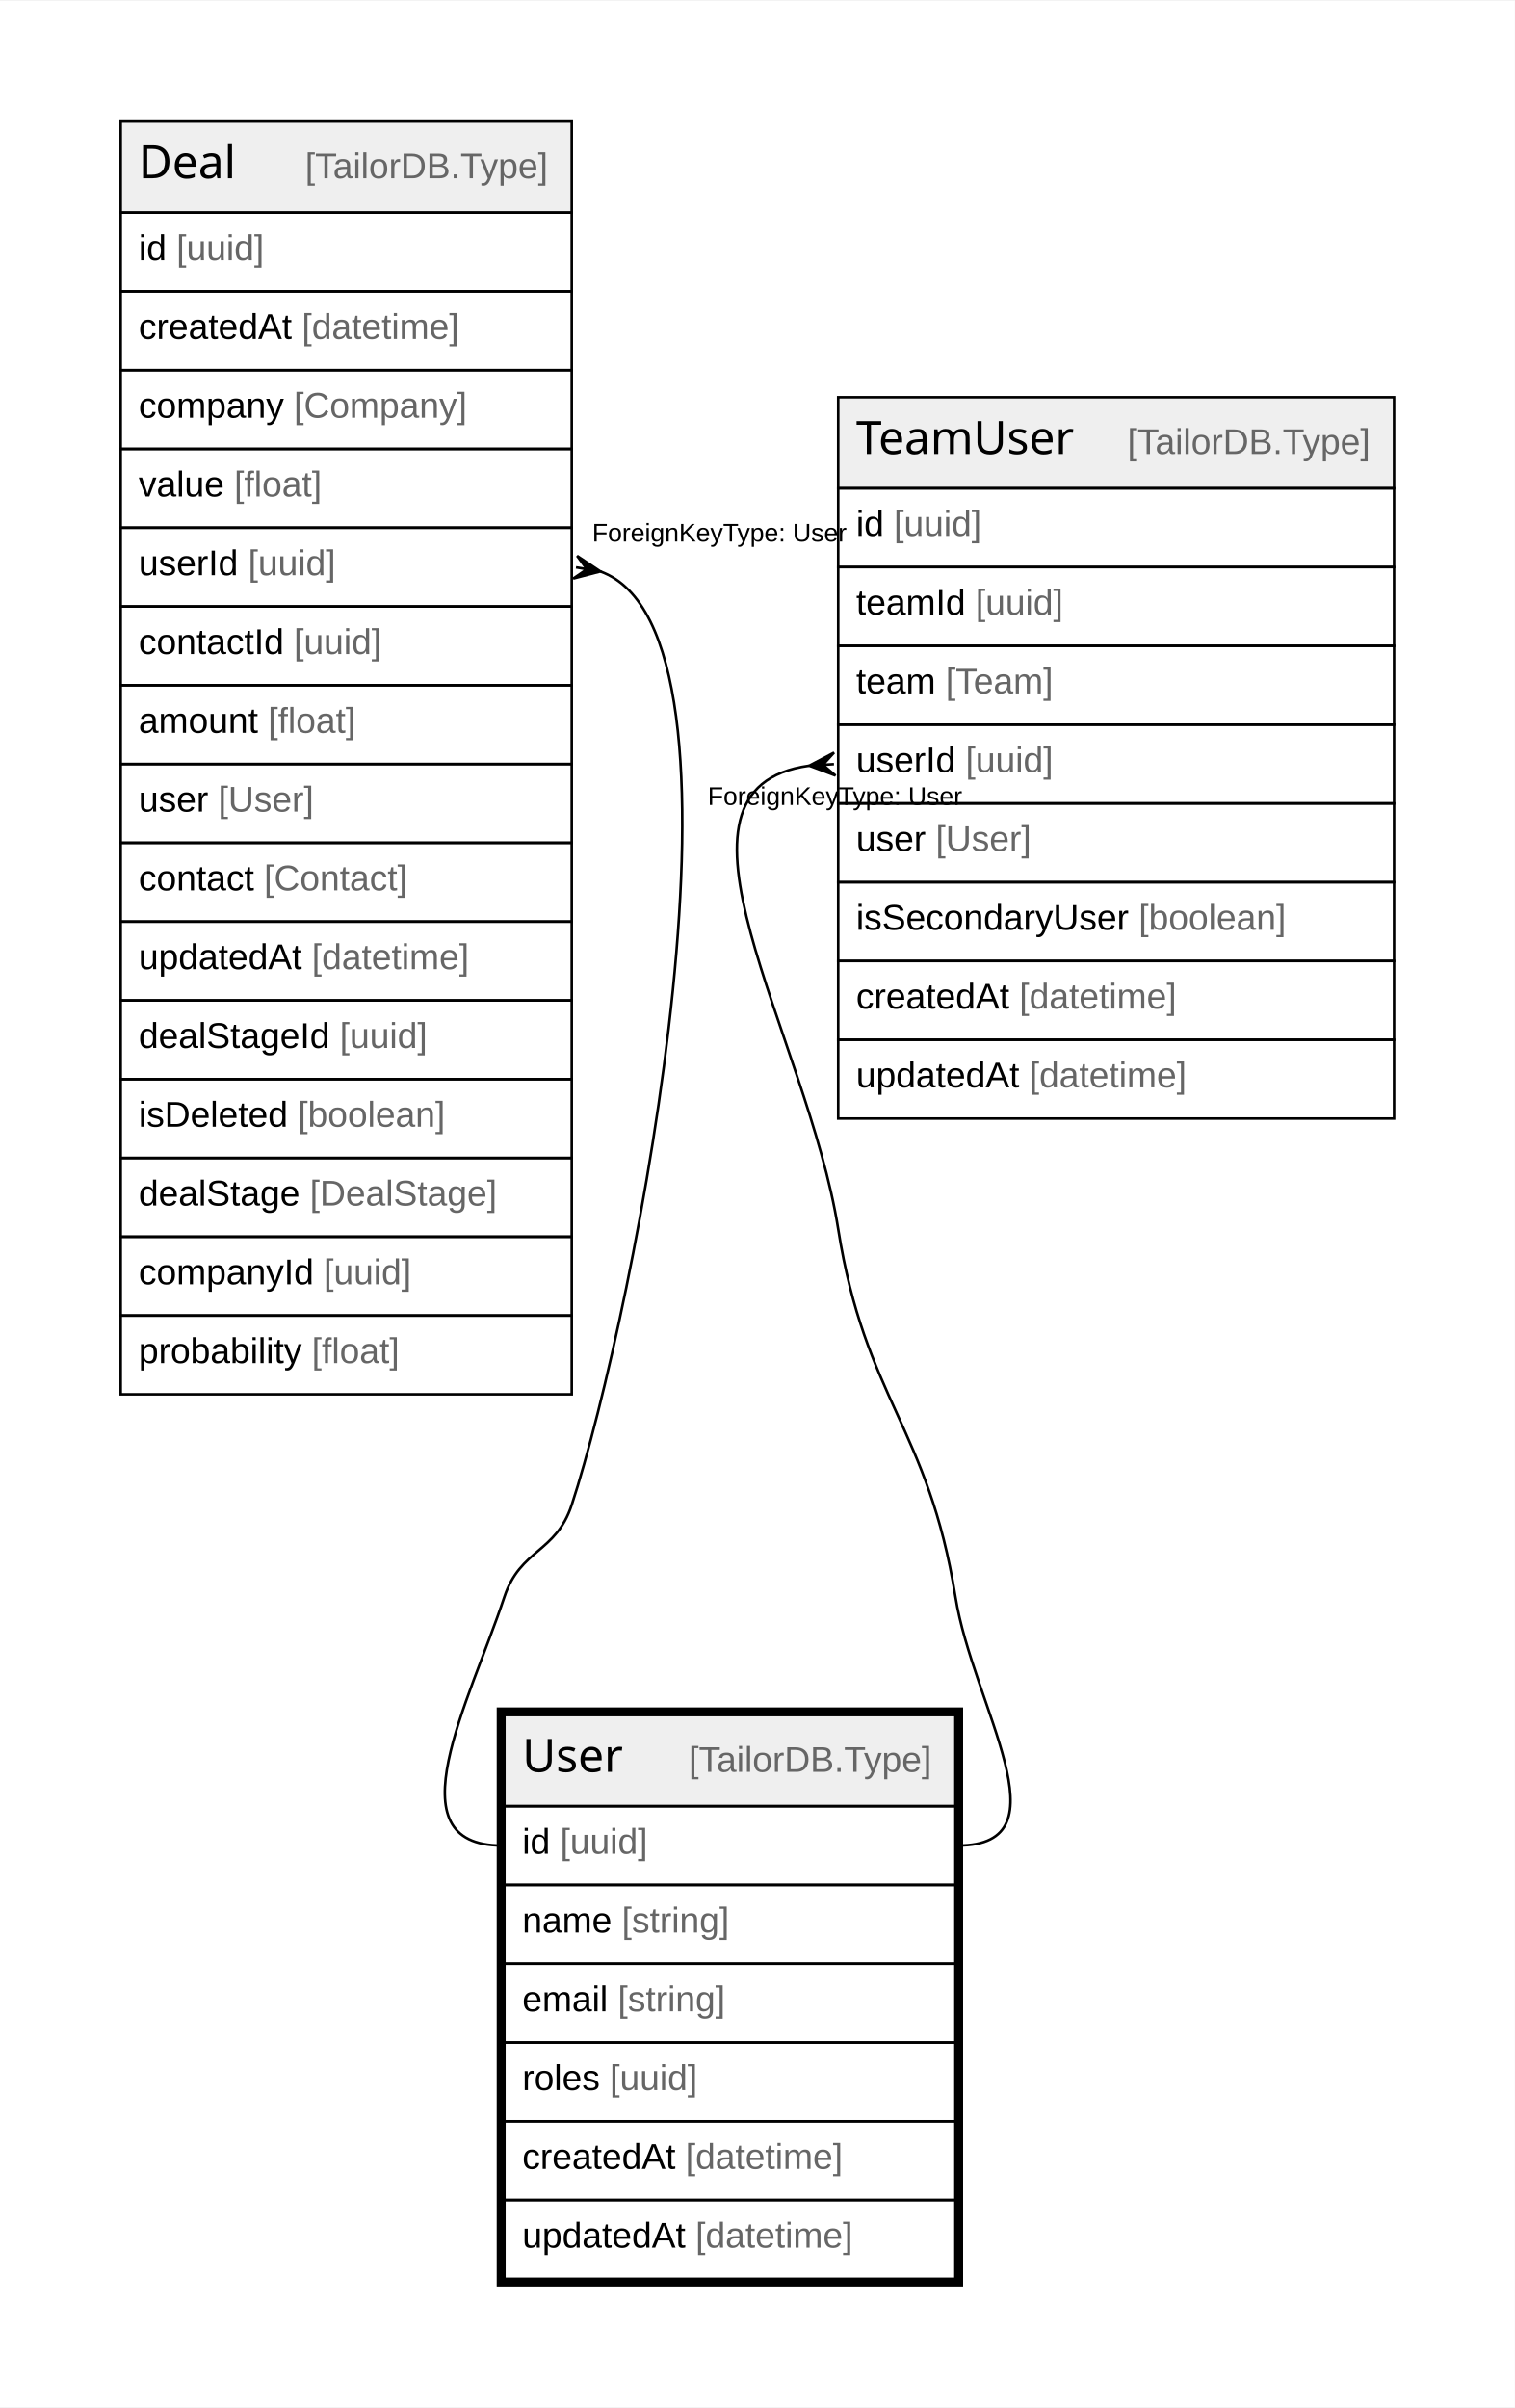
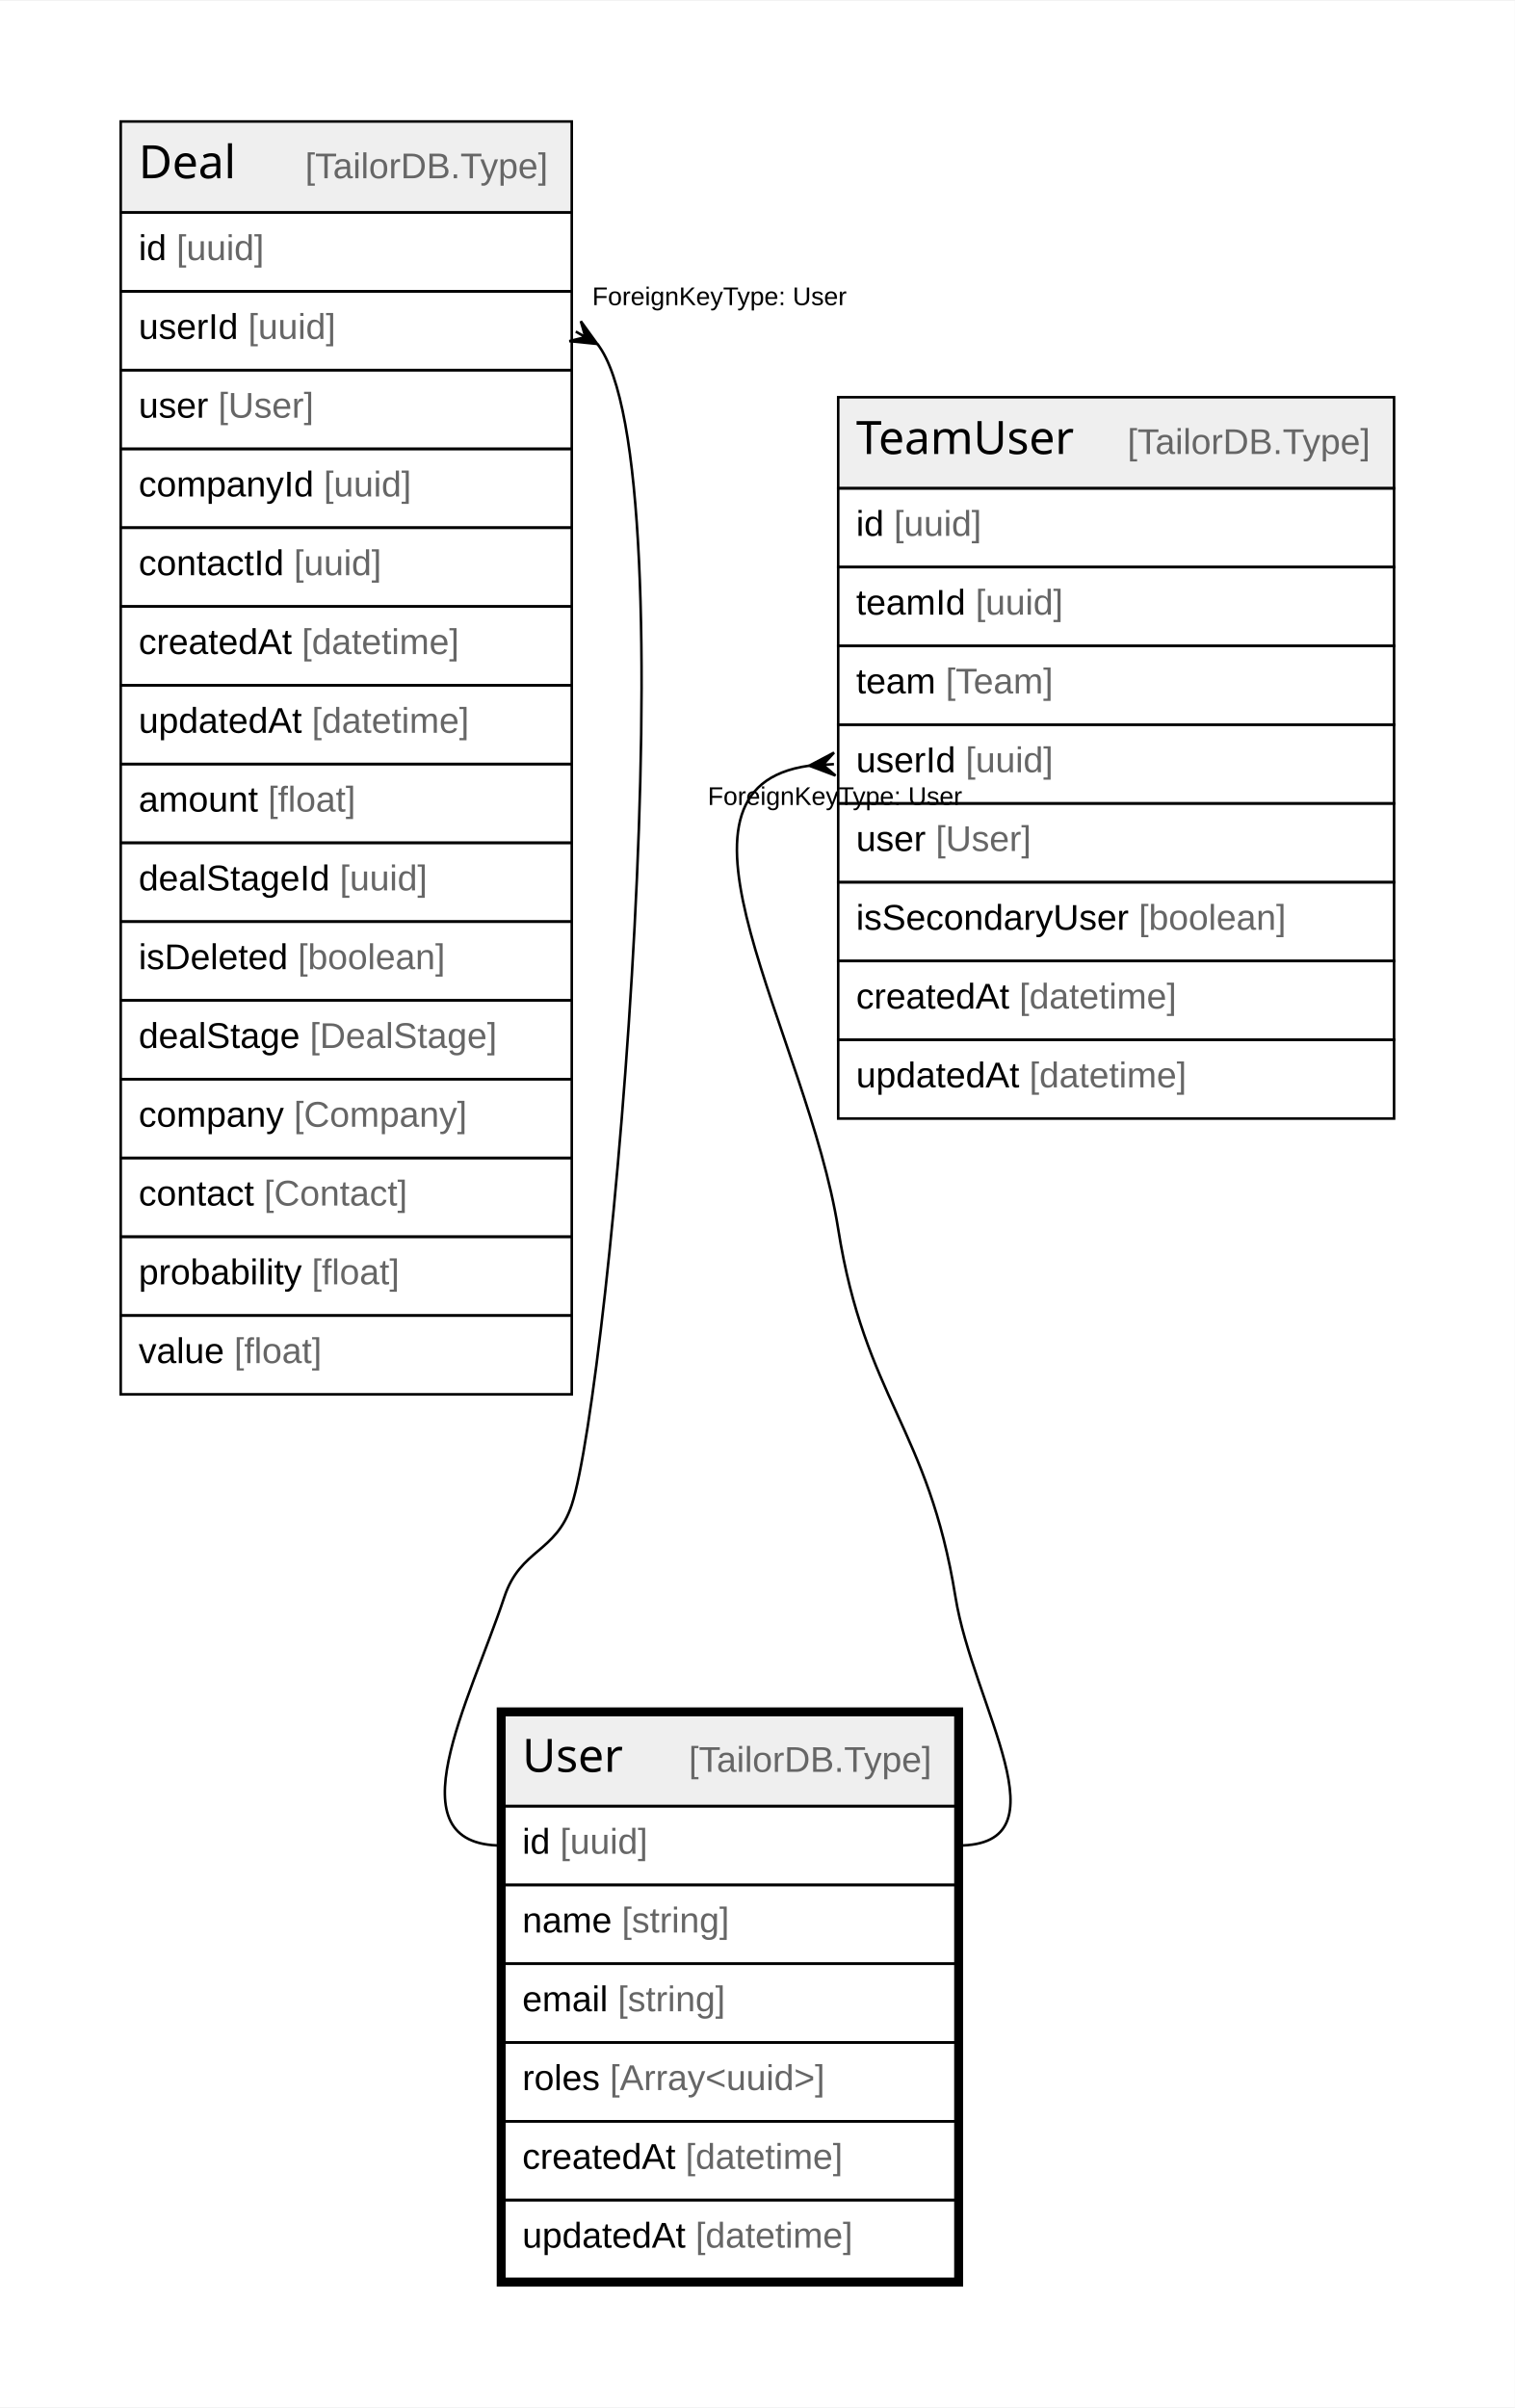
<svg xmlns="http://www.w3.org/2000/svg" width="592pt" height="941pt" viewBox="0.00 0.00 592.24 940.80">
  <g id="graph0" class="graph" transform="scale(1 1) rotate(0) translate(4 936.8)">
    <polygon fill="white" stroke="none" points="-4,4 -4,-936.8 588.24,-936.8 588.24,4 -4,4" />
    <g id="node1" class="node">
      <polygon fill="#efefef" stroke="none" points="193.2,-231 193.2,-266.6 369.55,-266.6 369.55,-231 193.2,-231" />
      <polygon fill="none" stroke="black" points="193.2,-231 193.2,-266.6 369.55,-266.6 369.55,-231 193.2,-231" />
      <text text-anchor="start" x="200.2" y="-244.4" font-family="Arial Bold" font-size="18.00">User</text>
      <text text-anchor="start" x="234.18" y="-244.4" font-family="Arial" font-size="14.00">    </text>
      <text text-anchor="start" x="265.3" y="-244.4" font-family="Arial" font-size="14.00" fill="#666666">[TailorDB.Type]</text>
      <polygon fill="none" stroke="black" points="193.2,-200.2 193.2,-231 369.55,-231 369.55,-200.2 193.2,-200.2" />
      <text text-anchor="start" x="200.2" y="-212.4" font-family="Arial" font-size="14.00">id </text>
      <text text-anchor="start" x="214.98" y="-212.4" font-family="Arial" font-size="14.00" fill="#666666">[uuid]</text>
      <polygon fill="none" stroke="black" points="193.2,-169.4 193.2,-200.2 369.55,-200.2 369.55,-169.4 193.2,-169.4" />
      <text text-anchor="start" x="200.2" y="-181.6" font-family="Arial" font-size="14.00">name </text>
      <text text-anchor="start" x="239.11" y="-181.6" font-family="Arial" font-size="14.00" fill="#666666">[string]</text>
      <polygon fill="none" stroke="black" points="193.2,-138.6 193.2,-169.4 369.55,-169.4 369.55,-138.6 193.2,-138.6" />
      <text text-anchor="start" x="200.2" y="-150.8" font-family="Arial" font-size="14.00">email </text>
      <text text-anchor="start" x="237.54" y="-150.8" font-family="Arial" font-size="14.00" fill="#666666">[string]</text>
      <polygon fill="none" stroke="black" points="193.2,-107.8 193.2,-138.6 369.55,-138.6 369.55,-107.8 193.2,-107.8" />
      <text text-anchor="start" x="200.2" y="-120" font-family="Arial" font-size="14.00">roles </text>
-       <text text-anchor="start" x="234.43" y="-120" font-family="Arial" font-size="14.00" fill="#666666">[uuid]</text>
+       <text text-anchor="start" x="234.43" y="-120" font-family="Arial" font-size="14.00" fill="#666666">[Array&lt;uuid&gt;]</text>
      <polygon fill="none" stroke="black" points="193.2,-77 193.2,-107.8 369.55,-107.8 369.55,-77 193.2,-77" />
      <text text-anchor="start" x="200.2" y="-89.2" font-family="Arial" font-size="14.00">createdAt </text>
      <text text-anchor="start" x="264.01" y="-89.2" font-family="Arial" font-size="14.00" fill="#666666">[datetime]</text>
      <polygon fill="none" stroke="black" points="193.2,-46.2 193.2,-77 369.55,-77 369.55,-46.2 193.2,-46.2" />
      <text text-anchor="start" x="200.2" y="-58.4" font-family="Arial" font-size="14.00">updatedAt </text>
      <text text-anchor="start" x="267.92" y="-58.4" font-family="Arial" font-size="14.00" fill="#666666">[datetime]</text>
      <polygon fill="none" stroke="black" stroke-width="3" points="191.7,-44.7 191.7,-268.1 371.05,-268.1 371.05,-44.7 191.7,-44.7" />
    </g>
    <g id="node2" class="node">
      <polygon fill="#efefef" stroke="none" points="43.2,-854 43.2,-889.6 219.54,-889.6 219.54,-854 43.2,-854" />
      <polygon fill="none" stroke="black" points="43.2,-854 43.2,-889.6 219.54,-889.6 219.54,-854 43.2,-854" />
      <text text-anchor="start" x="50.2" y="-867.4" font-family="Arial Bold" font-size="18.00">Deal</text>
      <text text-anchor="start" x="84.18" y="-867.4" font-family="Arial" font-size="14.00">    </text>
      <text text-anchor="start" x="115.3" y="-867.4" font-family="Arial" font-size="14.00" fill="#666666">[TailorDB.Type]</text>
      <polygon fill="none" stroke="black" points="43.2,-823.2 43.2,-854 219.54,-854 219.54,-823.2 43.2,-823.2" />
      <text text-anchor="start" x="50.2" y="-835.4" font-family="Arial" font-size="14.00">id </text>
      <text text-anchor="start" x="64.99" y="-835.4" font-family="Arial" font-size="14.00" fill="#666666">[uuid]</text>
      <polygon fill="none" stroke="black" points="43.2,-792.4 43.2,-823.2 219.54,-823.2 219.54,-792.4 43.2,-792.4" />
-       <text text-anchor="start" x="50.2" y="-804.6" font-family="Arial" font-size="14.00">createdAt </text>
-       <text text-anchor="start" x="114.01" y="-804.6" font-family="Arial" font-size="14.00" fill="#666666">[datetime]</text>
+       <text text-anchor="start" x="50.2" y="-804.6" font-family="Arial" font-size="14.00">userId </text>
+       <text text-anchor="start" x="93" y="-804.6" font-family="Arial" font-size="14.00" fill="#666666">[uuid]</text>
      <polygon fill="none" stroke="black" points="43.2,-761.6 43.2,-792.4 219.54,-792.4 219.54,-761.6 43.2,-761.6" />
-       <text text-anchor="start" x="50.2" y="-773.8" font-family="Arial" font-size="14.00">company </text>
-       <text text-anchor="start" x="110.9" y="-773.8" font-family="Arial" font-size="14.00" fill="#666666">[Company]</text>
+       <text text-anchor="start" x="50.2" y="-773.8" font-family="Arial" font-size="14.00">user </text>
+       <text text-anchor="start" x="81.32" y="-773.8" font-family="Arial" font-size="14.00" fill="#666666">[User]</text>
      <polygon fill="none" stroke="black" points="43.2,-730.8 43.2,-761.6 219.54,-761.6 219.54,-730.8 43.2,-730.8" />
-       <text text-anchor="start" x="50.2" y="-743" font-family="Arial" font-size="14.00">value </text>
-       <text text-anchor="start" x="87.56" y="-743" font-family="Arial" font-size="14.00" fill="#666666">[float]</text>
+       <text text-anchor="start" x="50.2" y="-743" font-family="Arial" font-size="14.00">companyId </text>
+       <text text-anchor="start" x="122.57" y="-743" font-family="Arial" font-size="14.00" fill="#666666">[uuid]</text>
      <polygon fill="none" stroke="black" points="43.2,-700 43.2,-730.8 219.54,-730.8 219.54,-700 43.2,-700" />
-       <text text-anchor="start" x="50.2" y="-712.2" font-family="Arial" font-size="14.00">userId </text>
-       <text text-anchor="start" x="93" y="-712.2" font-family="Arial" font-size="14.00" fill="#666666">[uuid]</text>
+       <text text-anchor="start" x="50.2" y="-712.2" font-family="Arial" font-size="14.00">contactId </text>
+       <text text-anchor="start" x="110.9" y="-712.2" font-family="Arial" font-size="14.00" fill="#666666">[uuid]</text>
      <polygon fill="none" stroke="black" points="43.2,-669.2 43.2,-700 219.54,-700 219.54,-669.2 43.2,-669.2" />
-       <text text-anchor="start" x="50.2" y="-681.4" font-family="Arial" font-size="14.00">contactId </text>
-       <text text-anchor="start" x="110.9" y="-681.4" font-family="Arial" font-size="14.00" fill="#666666">[uuid]</text>
+       <text text-anchor="start" x="50.2" y="-681.4" font-family="Arial" font-size="14.00">createdAt </text>
+       <text text-anchor="start" x="114.01" y="-681.4" font-family="Arial" font-size="14.00" fill="#666666">[datetime]</text>
      <polygon fill="none" stroke="black" points="43.2,-638.4 43.2,-669.2 219.54,-669.2 219.54,-638.4 43.2,-638.4" />
-       <text text-anchor="start" x="50.2" y="-650.6" font-family="Arial" font-size="14.00">amount </text>
-       <text text-anchor="start" x="100.79" y="-650.6" font-family="Arial" font-size="14.00" fill="#666666">[float]</text>
+       <text text-anchor="start" x="50.2" y="-650.6" font-family="Arial" font-size="14.00">updatedAt </text>
+       <text text-anchor="start" x="117.92" y="-650.6" font-family="Arial" font-size="14.00" fill="#666666">[datetime]</text>
      <polygon fill="none" stroke="black" points="43.2,-607.6 43.2,-638.4 219.54,-638.4 219.54,-607.6 43.2,-607.6" />
-       <text text-anchor="start" x="50.2" y="-619.8" font-family="Arial" font-size="14.00">user </text>
-       <text text-anchor="start" x="81.32" y="-619.8" font-family="Arial" font-size="14.00" fill="#666666">[User]</text>
+       <text text-anchor="start" x="50.2" y="-619.8" font-family="Arial" font-size="14.00">amount </text>
+       <text text-anchor="start" x="100.79" y="-619.8" font-family="Arial" font-size="14.00" fill="#666666">[float]</text>
      <polygon fill="none" stroke="black" points="43.2,-576.8 43.2,-607.6 219.54,-607.6 219.54,-576.8 43.2,-576.8" />
-       <text text-anchor="start" x="50.2" y="-589" font-family="Arial" font-size="14.00">contact </text>
-       <text text-anchor="start" x="99.23" y="-589" font-family="Arial" font-size="14.00" fill="#666666">[Contact]</text>
+       <text text-anchor="start" x="50.2" y="-589" font-family="Arial" font-size="14.00">dealStageId </text>
+       <text text-anchor="start" x="128.82" y="-589" font-family="Arial" font-size="14.00" fill="#666666">[uuid]</text>
      <polygon fill="none" stroke="black" points="43.2,-546 43.2,-576.8 219.54,-576.8 219.54,-546 43.2,-546" />
-       <text text-anchor="start" x="50.2" y="-558.2" font-family="Arial" font-size="14.00">updatedAt </text>
-       <text text-anchor="start" x="117.92" y="-558.2" font-family="Arial" font-size="14.00" fill="#666666">[datetime]</text>
+       <text text-anchor="start" x="50.2" y="-558.2" font-family="Arial" font-size="14.00">isDeleted </text>
+       <text text-anchor="start" x="112.45" y="-558.2" font-family="Arial" font-size="14.00" fill="#666666">[boolean]</text>
      <polygon fill="none" stroke="black" points="43.2,-515.2 43.2,-546 219.54,-546 219.54,-515.2 43.2,-515.2" />
-       <text text-anchor="start" x="50.2" y="-527.4" font-family="Arial" font-size="14.00">dealStageId </text>
-       <text text-anchor="start" x="128.82" y="-527.4" font-family="Arial" font-size="14.00" fill="#666666">[uuid]</text>
+       <text text-anchor="start" x="50.2" y="-527.4" font-family="Arial" font-size="14.00">dealStage </text>
+       <text text-anchor="start" x="117.14" y="-527.4" font-family="Arial" font-size="14.00" fill="#666666">[DealStage]</text>
      <polygon fill="none" stroke="black" points="43.2,-484.4 43.2,-515.2 219.54,-515.2 219.54,-484.4 43.2,-484.4" />
-       <text text-anchor="start" x="50.2" y="-496.6" font-family="Arial" font-size="14.00">isDeleted </text>
-       <text text-anchor="start" x="112.45" y="-496.6" font-family="Arial" font-size="14.00" fill="#666666">[boolean]</text>
+       <text text-anchor="start" x="50.2" y="-496.6" font-family="Arial" font-size="14.00">company </text>
+       <text text-anchor="start" x="110.9" y="-496.6" font-family="Arial" font-size="14.00" fill="#666666">[Company]</text>
      <polygon fill="none" stroke="black" points="43.2,-453.6 43.2,-484.4 219.54,-484.4 219.54,-453.6 43.2,-453.6" />
-       <text text-anchor="start" x="50.2" y="-465.8" font-family="Arial" font-size="14.00">dealStage </text>
-       <text text-anchor="start" x="117.14" y="-465.8" font-family="Arial" font-size="14.00" fill="#666666">[DealStage]</text>
+       <text text-anchor="start" x="50.2" y="-465.8" font-family="Arial" font-size="14.00">contact </text>
+       <text text-anchor="start" x="99.23" y="-465.8" font-family="Arial" font-size="14.00" fill="#666666">[Contact]</text>
      <polygon fill="none" stroke="black" points="43.2,-422.8 43.2,-453.6 219.54,-453.6 219.54,-422.8 43.2,-422.8" />
-       <text text-anchor="start" x="50.2" y="-435" font-family="Arial" font-size="14.00">companyId </text>
-       <text text-anchor="start" x="122.57" y="-435" font-family="Arial" font-size="14.00" fill="#666666">[uuid]</text>
+       <text text-anchor="start" x="50.2" y="-435" font-family="Arial" font-size="14.00">probability </text>
+       <text text-anchor="start" x="117.9" y="-435" font-family="Arial" font-size="14.00" fill="#666666">[float]</text>
      <polygon fill="none" stroke="black" points="43.2,-392 43.2,-422.8 219.54,-422.8 219.54,-392 43.2,-392" />
-       <text text-anchor="start" x="50.2" y="-404.2" font-family="Arial" font-size="14.00">probability </text>
-       <text text-anchor="start" x="117.9" y="-404.2" font-family="Arial" font-size="14.00" fill="#666666">[float]</text>
+       <text text-anchor="start" x="50.2" y="-404.2" font-family="Arial" font-size="14.00">value </text>
+       <text text-anchor="start" x="87.56" y="-404.2" font-family="Arial" font-size="14.00" fill="#666666">[float]</text>
    </g>
    <g id="edge1" class="edge">
-       <path fill="none" stroke="black" d="M230.7,-713.69C296.95,-689.84 243.82,-422.72 219.54,-348.8 213.36,-329.96 199.45,-331.61 193.2,-312.8 179.56,-271.81 148.99,-215.6 192.2,-215.6" />
-       <polygon fill="black" stroke="black" points="230.74,-713.69 220.13,-710.91 225.47,-714.57 221.2,-715.29 221.2,-715.29 221.2,-715.29 225.47,-714.57 221.62,-719.78 230.74,-713.69" />
-       <text text-anchor="start" x="227.54" y="-725.4" font-family="Arial" font-size="10.00">ForeignKeyType: User</text>
+       <path fill="none" stroke="black" d="M229.58,-802.6C266.84,-754.87 234.39,-394.04 219.54,-348.8 213.36,-329.96 199.45,-331.61 193.2,-312.8 179.56,-271.81 148.99,-215.6 192.2,-215.6" />
+       <polygon fill="black" stroke="black" points="229.5,-802.64 218.59,-803.73 224.88,-805.3 221.12,-807.47 221.12,-807.47 221.12,-807.47 224.88,-805.3 223.08,-811.53 229.5,-802.64" />
+       <text text-anchor="start" x="227.54" y="-817.8" font-family="Arial" font-size="10.00">ForeignKeyType: User</text>
    </g>
    <g id="node3" class="node">
      <polygon fill="#efefef" stroke="none" points="323.71,-746.2 323.71,-781.8 541.04,-781.8 541.04,-746.2 323.71,-746.2" />
      <polygon fill="none" stroke="black" points="323.71,-746.2 323.71,-781.8 541.04,-781.8 541.04,-746.2 323.71,-746.2" />
      <text text-anchor="start" x="330.71" y="-759.6" font-family="Arial Bold" font-size="18.00">TeamUser</text>
      <text text-anchor="start" x="405.67" y="-759.6" font-family="Arial" font-size="14.00">    </text>
      <text text-anchor="start" x="436.79" y="-759.6" font-family="Arial" font-size="14.00" fill="#666666">[TailorDB.Type]</text>
      <polygon fill="none" stroke="black" points="323.71,-715.4 323.71,-746.2 541.04,-746.2 541.04,-715.4 323.71,-715.4" />
      <text text-anchor="start" x="330.71" y="-727.6" font-family="Arial" font-size="14.00">id </text>
      <text text-anchor="start" x="345.49" y="-727.6" font-family="Arial" font-size="14.00" fill="#666666">[uuid]</text>
      <polygon fill="none" stroke="black" points="323.71,-684.6 323.71,-715.4 541.04,-715.4 541.04,-684.6 323.71,-684.6" />
      <text text-anchor="start" x="330.71" y="-696.8" font-family="Arial" font-size="14.00">teamId </text>
      <text text-anchor="start" x="377.4" y="-696.8" font-family="Arial" font-size="14.00" fill="#666666">[uuid]</text>
      <polygon fill="none" stroke="black" points="323.71,-653.8 323.71,-684.6 541.04,-684.6 541.04,-653.8 323.71,-653.8" />
      <text text-anchor="start" x="330.71" y="-666" font-family="Arial" font-size="14.00">team </text>
      <text text-anchor="start" x="365.72" y="-666" font-family="Arial" font-size="14.00" fill="#666666">[Team]</text>
      <polygon fill="none" stroke="black" points="323.71,-623 323.71,-653.8 541.04,-653.8 541.04,-623 323.71,-623" />
      <text text-anchor="start" x="330.71" y="-635.2" font-family="Arial" font-size="14.00">userId </text>
      <text text-anchor="start" x="373.51" y="-635.2" font-family="Arial" font-size="14.00" fill="#666666">[uuid]</text>
      <polygon fill="none" stroke="black" points="323.71,-592.2 323.71,-623 541.04,-623 541.04,-592.2 323.71,-592.2" />
      <text text-anchor="start" x="330.71" y="-604.4" font-family="Arial" font-size="14.00">user </text>
      <text text-anchor="start" x="361.83" y="-604.4" font-family="Arial" font-size="14.00" fill="#666666">[User]</text>
      <polygon fill="none" stroke="black" points="323.71,-561.4 323.71,-592.2 541.04,-592.2 541.04,-561.4 323.71,-561.4" />
      <text text-anchor="start" x="330.71" y="-573.6" font-family="Arial" font-size="14.00">isSecondaryUser </text>
      <text text-anchor="start" x="441.2" y="-573.6" font-family="Arial" font-size="14.00" fill="#666666">[boolean]</text>
      <polygon fill="none" stroke="black" points="323.71,-530.6 323.71,-561.4 541.04,-561.4 541.04,-530.6 323.71,-530.6" />
      <text text-anchor="start" x="330.71" y="-542.8" font-family="Arial" font-size="14.00">createdAt </text>
      <text text-anchor="start" x="394.52" y="-542.8" font-family="Arial" font-size="14.00" fill="#666666">[datetime]</text>
      <polygon fill="none" stroke="black" points="323.71,-499.8 323.71,-530.6 541.04,-530.6 541.04,-499.8 323.71,-499.8" />
      <text text-anchor="start" x="330.71" y="-512" font-family="Arial" font-size="14.00">updatedAt </text>
      <text text-anchor="start" x="398.43" y="-512" font-family="Arial" font-size="14.00" fill="#666666">[datetime]</text>
    </g>
    <g id="edge2" class="edge">
      <path fill="none" stroke="black" d="M312.31,-637.74C248.27,-628.89 311.66,-532.67 323.71,-456.6 334.2,-390.35 358.9,-379.03 369.55,-312.8 376.41,-270.15 413.75,-215.6 370.55,-215.6" />
      <polygon fill="black" stroke="black" points="312.39,-637.75 322.09,-642.87 317.72,-638.08 322.04,-638.36 322.04,-638.36 322.04,-638.36 317.72,-638.08 322.66,-633.89 312.39,-637.75" />
      <text text-anchor="start" x="272.69" y="-622.4" font-family="Arial" font-size="10.00">ForeignKeyType: User</text>
    </g>
  </g>
</svg>
